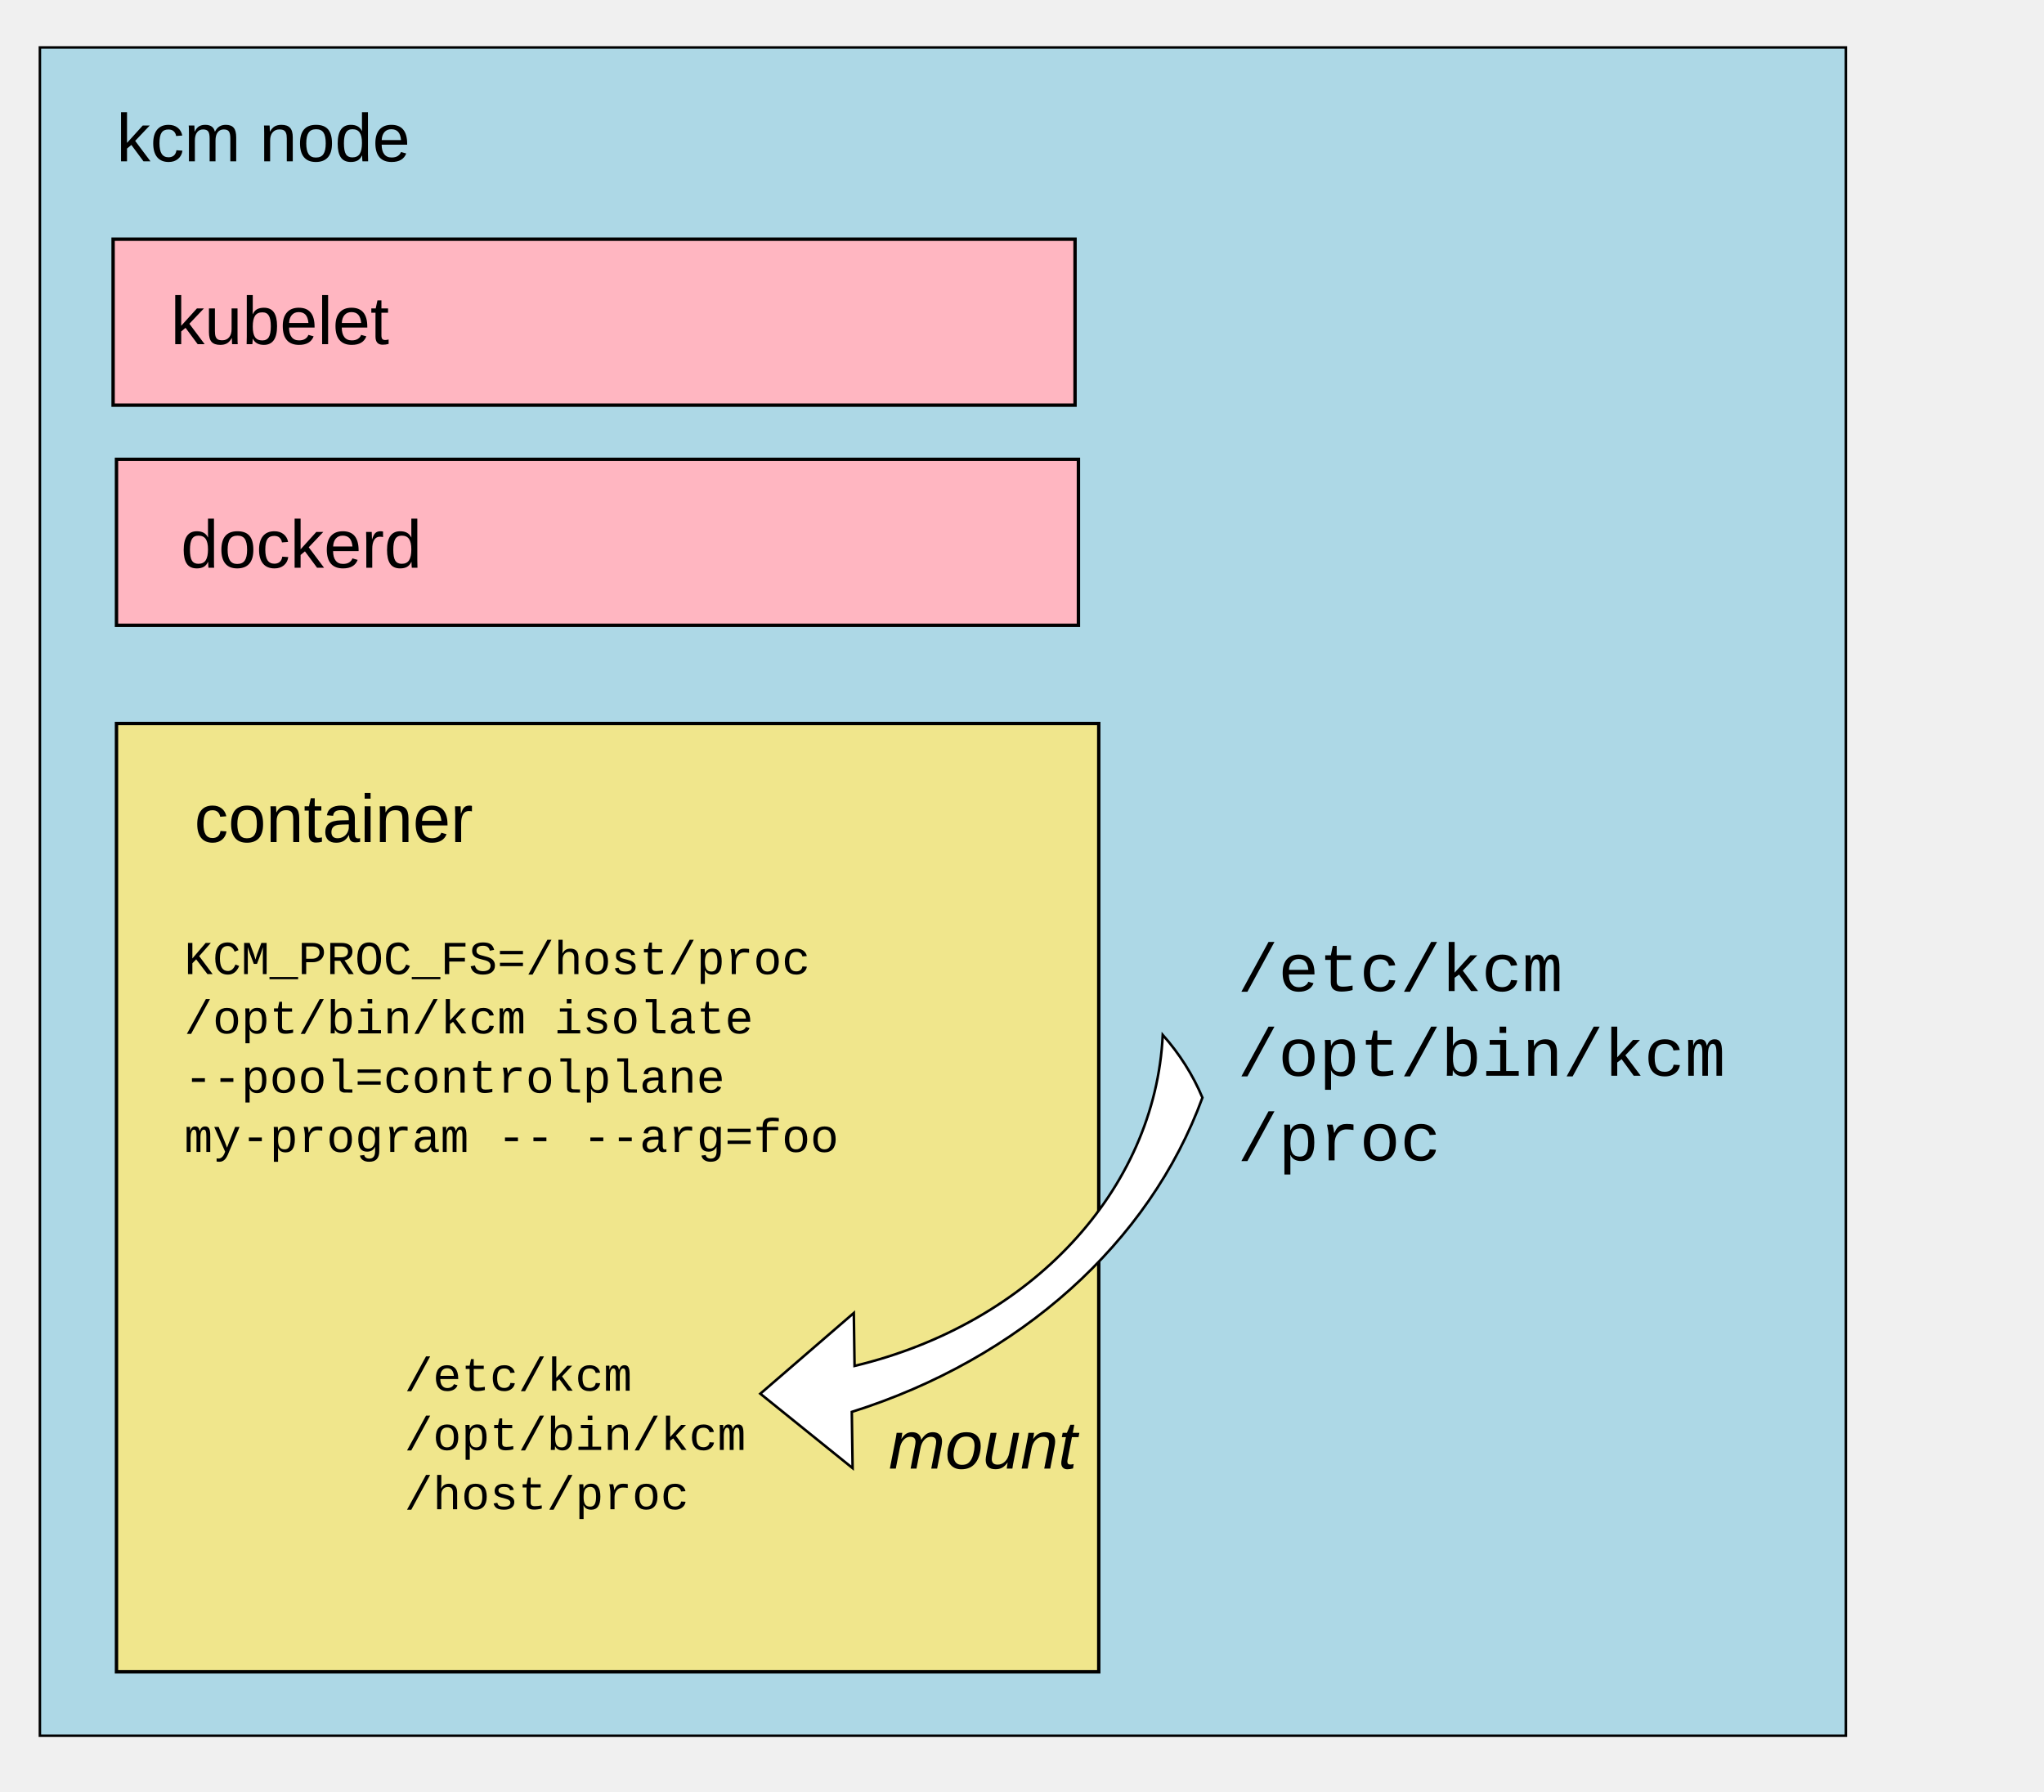
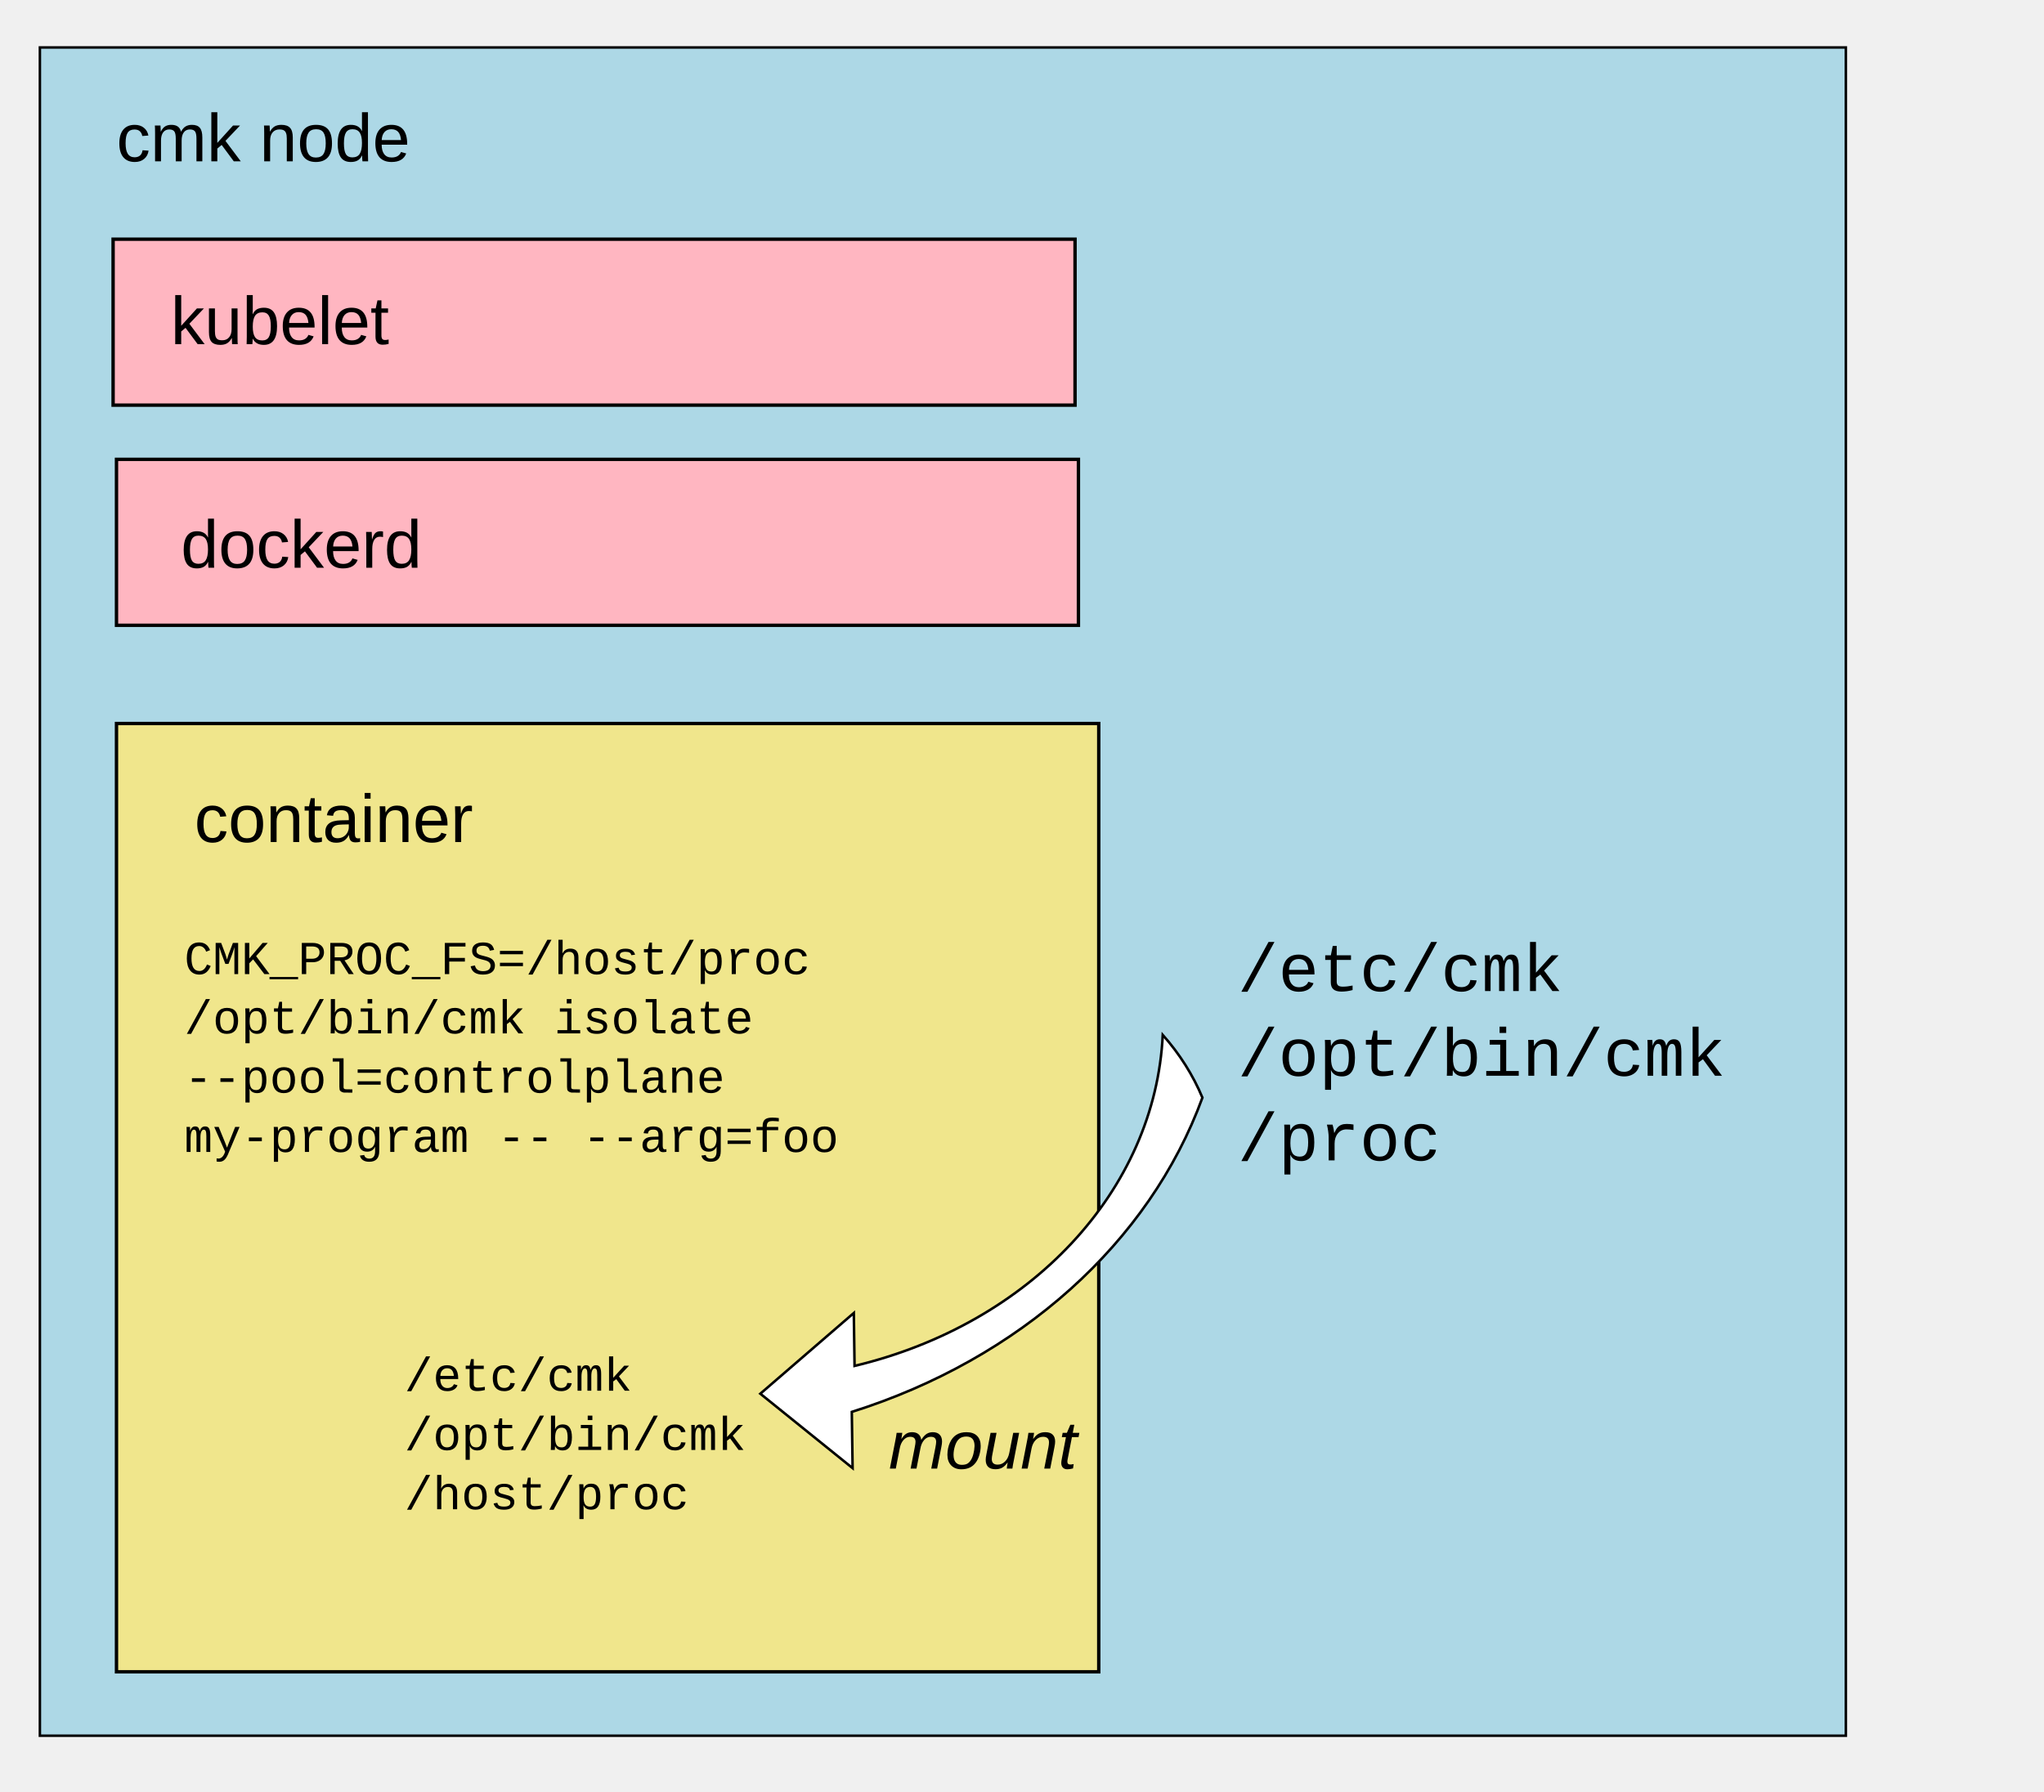
<svg xmlns="http://www.w3.org/2000/svg" width="810px" height="710px" viewBox="0 0  810 710" preserveAspectRatio="xMidYMid meet">
  <defs id="svgEditorDefs">
    <polygon id="svgEditorShapeDefs" fill="khaki" stroke="black" style="vector-effect: non-scaling-stroke; stroke-width: 1px;" />
  </defs>
  <rect id="svgEditorBackground" x="0" y="0" width="810" height="710" style="fill: none; stroke: none;" />
  <rect x="15" y="18" stroke="black" id="e1_rectangle" style="stroke-width: 1px;" width="722" height="675" fill="lightblue" transform="matrix(0.991244 0 0 0.991244 0.938765 0.965034)" ry="0" rx="0" />
-   <text fill="black" x="35" y="49" id="e42_texte" style="font-family: Arial; font-size: 20px;" transform="matrix(1.34225 0 0 1.34225 -0.816243 -1.84298)">kcm node</text>
+   <text fill="black" x="35" y="49" id="e42_texte" style="font-family: Arial; font-size: 20px;" transform="matrix(1.34225 0 0 1.34225 -0.816243 -1.84298)">cmk node</text>
  <rect x="35" y="215" stroke="black" id="e58_rectangle" style="stroke-width: 1px;" width="290" height="280" fill="khaki" transform="matrix(1.34225 0 0 1.34225 -0.816243 -1.84298)" ry="0" rx="0" />
  <text fill="black" x="58" y="250" id="e98_texte" style="font-family: Arial; font-size: 20px;" transform="matrix(1.34225 0 0 1.34225 -0.816243 -1.84298)">container</text>
-   <text fill="black" x="366" y="294" id="e128_texte" style="font-family: &quot;Courier New&quot;; font-size: 20px;" dy="" transform="matrix(1.34225 0 0 1.34225 -0.816243 -1.84298)" dx="">/etc/kcm<tspan x="366" dy="1.25em" y="" />
+   <text fill="black" x="366" y="294" id="e128_texte" style="font-family: &quot;Courier New&quot;; font-size: 20px;" dy="" transform="matrix(1.34225 0 0 1.34225 -0.816243 -1.84298)" dx="">/etc/cmk<tspan x="366" dy="1.25em" y="" />
    <tspan x="366" dy="1.25em" y="" />
-     <tspan x="366" dy="1.25em" y="">/opt/bin/kcm</tspan>
+     <tspan x="366" dy="1.25em" y="">/opt/bin/cmk</tspan>
    <tspan x="366" dy="1.25em" y="" />
    <tspan x="366" dy="1.25em" y="">/proc</tspan>
  </text>
-   <text fill="black" x="55" y="289" id="e183_texte" style="font-family: &quot;Courier New&quot;; font-size: 14px;" dy="" transform="matrix(1.34225 0 0 1.34225 -0.816243 -1.84298)" dx="">KCM_PROC_FS=/host/proc<tspan x="55" dy="1.25em">/opt/bin/kcm isolate</tspan>
+   <text fill="black" x="55" y="289" id="e183_texte" style="font-family: &quot;Courier New&quot;; font-size: 14px;" dy="" transform="matrix(1.34225 0 0 1.34225 -0.816243 -1.84298)" dx="">CMK_PROC_FS=/host/proc<tspan x="55" dy="1.25em">/opt/bin/cmk isolate</tspan>
    <tspan x="55" dy="1.25em">--pool=controlplane</tspan>
    <tspan x="55" dy="1.25em">my-program -- --arg=foo</tspan>
  </text>
  <path d="M-7.966,1.437l-1.23,-1.263h0.918a8,8,0,0,1,5.071,-4.915a3.839,3.839,0,0,1,1.031,0.537a5.862,5.862,0,0,0,-5.352,4.331h0.864Z" stroke="black" id="e202_shape" style="vector-effect: non-scaling-stroke; stroke-width: 1px;" fill="#FFFFFF" transform="matrix(-0.342381 -24.278 -28.6223 0.290415 339.704 358.542)" />
  <text fill="black" x="263" y="435" id="e323_texte" style="font-family: Arial; font-size: 20px; font-style: italic;" dy="" transform="matrix(1.34225 0 0 1.34225 -0.816243 -1.84298)" dx="">mount</text>
-   <text fill="black" x="120" y="412" id="e440_texte" style="font-family: &quot;Courier New&quot;; font-size: 14px;" dy="" transform="matrix(1.34225 0 0 1.34225 -0.816243 -1.84298)" dx="">/etc/kcm<tspan x="120" dy="1.25em" y="">/opt/bin/kcm</tspan>
+   <text fill="black" x="120" y="412" id="e440_texte" style="font-family: &quot;Courier New&quot;; font-size: 14px;" dy="" transform="matrix(1.34225 0 0 1.34225 -0.816243 -1.84298)" dx="">/etc/cmk<tspan x="120" dy="1.25em" y="">/opt/bin/cmk</tspan>
    <tspan x="120" dy="1.25em" y="">/host/proc</tspan>
  </text>
  <rect x="34" y="72" stroke="black" id="e547_rectangle" style="stroke-width: 1px;" width="284" height="49" fill="lightpink" transform="matrix(1.34225 0 0 1.34225 -0.816243 -1.84298)" ry="0" rx="0" />
  <text fill="black" x="51" y="103" id="e561_texte" style="font-family: Arial; font-size: 20px;" transform="matrix(1.34225 0 0 1.34225 -0.816243 -1.84298)">kubelet</text>
  <rect x="35" y="137" stroke="black" id="e602_rectangle" style="stroke-width: 1px;" width="284" height="49" fill="lightpink" transform="matrix(1.34225 0 0 1.34225 -0.816243 -1.84298)" ry="0" rx="0" />
  <text fill="black" x="54" y="169" id="e615_texte" style="font-family: Arial; font-size: 20px;" transform="matrix(1.34225 0 0 1.34225 -0.816243 -1.84298)">dockerd</text>
</svg>
